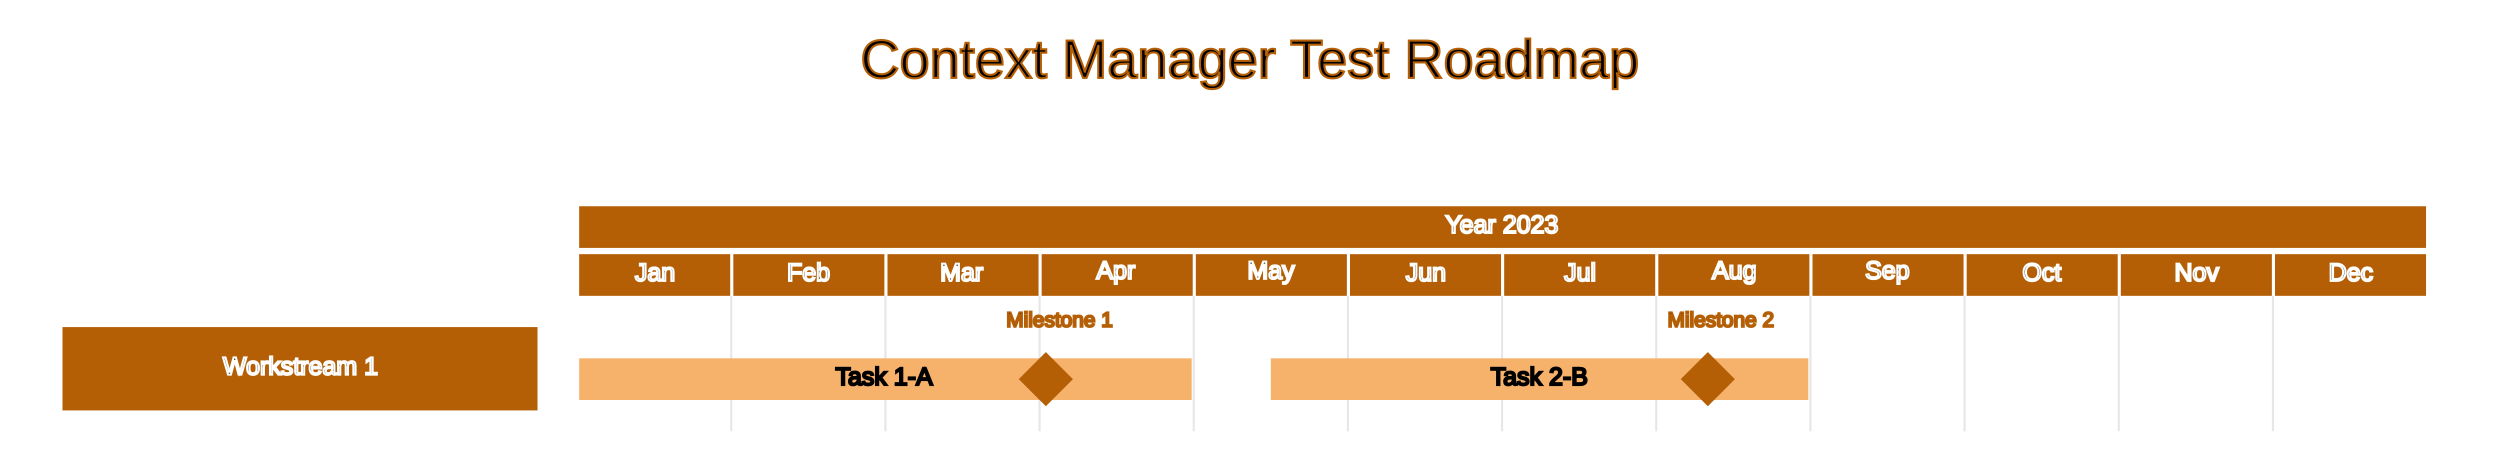
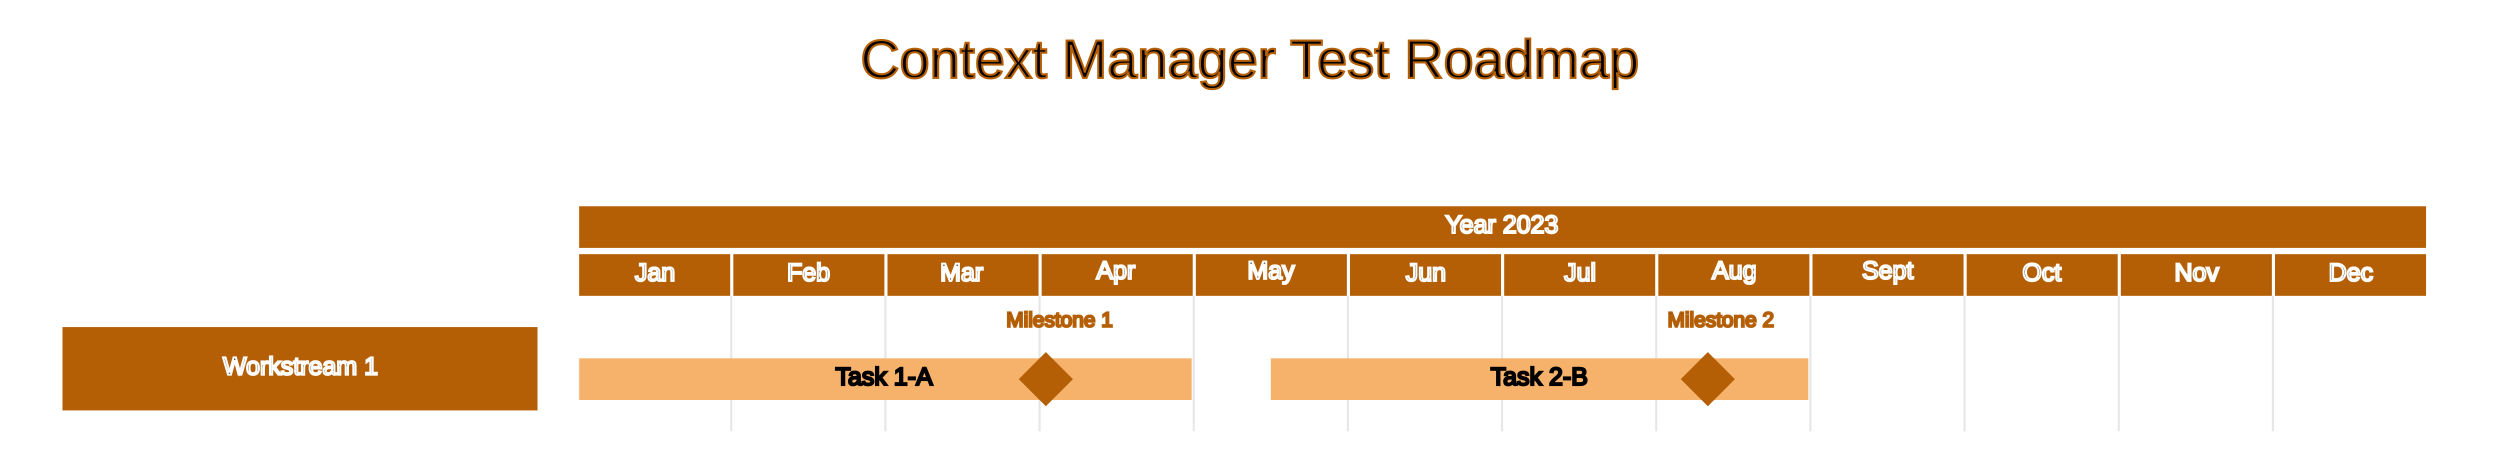
<svg xmlns="http://www.w3.org/2000/svg" width="1200" height="227" viewBox="0 0 1200 227">
  <defs>
</defs>
  <rect x="0" y="0" width="1200" height="500" fill="#FFFFFF" />
  <text x="413.0" y="30" font-size="26" text-anchor="start" dominant-baseline="middle" font-family="Arial" stroke="#B45F06">Context Manager Test Roadmap</text>
  <rect x="278.0" y="99" width="886.5" height="20" fill="#B45F06" />
  <text x="693.75" y="103.5" font-size="12" stroke="#FFFFFF" text-anchor="start" dominant-baseline="hanging" font-family="Arial">Year 2023</text>
  <rect x="278.0" y="122" width="72.5" height="20" fill="#B45F06" />
  <text x="304.75" y="126.5" font-size="12" stroke="#FFFFFF" text-anchor="start" dominant-baseline="hanging" font-family="Arial">Jan</text>
  <rect x="352.0" y="122" width="72.5" height="20" fill="#B45F06" />
  <text x="377.75" y="126.5" font-size="12" stroke="#FFFFFF" text-anchor="start" dominant-baseline="hanging" font-family="Arial">Feb</text>
  <rect x="426.0" y="122" width="72.5" height="20" fill="#B45F06" />
  <text x="451.25" y="126.5" font-size="12" stroke="#FFFFFF" text-anchor="start" dominant-baseline="hanging" font-family="Arial">Mar</text>
  <rect x="500.0" y="122" width="72.5" height="20" fill="#B45F06" />
  <text x="526.25" y="125.5" font-size="12" stroke="#FFFFFF" text-anchor="start" dominant-baseline="hanging" font-family="Arial">Apr</text>
  <rect x="574.0" y="122" width="72.5" height="20" fill="#B45F06" />
  <text x="598.75" y="125.5" font-size="12" stroke="#FFFFFF" text-anchor="start" dominant-baseline="hanging" font-family="Arial">May</text>
  <rect x="648.0" y="122" width="72.5" height="20" fill="#B45F06" />
  <text x="674.75" y="126.5" font-size="12" stroke="#FFFFFF" text-anchor="start" dominant-baseline="hanging" font-family="Arial">Jun</text>
  <rect x="722.0" y="122" width="72.5" height="20" fill="#B45F06" />
  <text x="750.75" y="126.5" font-size="12" stroke="#FFFFFF" text-anchor="start" dominant-baseline="hanging" font-family="Arial">Jul</text>
  <rect x="796.0" y="122" width="72.5" height="20" fill="#B45F06" />
  <text x="821.75" y="125.5" font-size="12" stroke="#FFFFFF" text-anchor="start" dominant-baseline="hanging" font-family="Arial">Aug</text>
  <rect x="870.0" y="122" width="72.5" height="20" fill="#B45F06" />
-   <text x="895.25" y="125.5" font-size="12" stroke="#FFFFFF" text-anchor="start" dominant-baseline="hanging" font-family="Arial">Sep</text>
+   <text x="893.75" y="125.5" font-size="12" stroke="#FFFFFF" text-anchor="start" dominant-baseline="hanging" font-family="Arial">Sept</text>
  <rect x="944.0" y="122" width="72.5" height="20" fill="#B45F06" />
  <text x="970.75" y="126.5" font-size="12" stroke="#FFFFFF" text-anchor="start" dominant-baseline="hanging" font-family="Arial">Oct</text>
  <rect x="1018.0" y="122" width="72.5" height="20" fill="#B45F06" />
  <text x="1043.75" y="126.5" font-size="12" stroke="#FFFFFF" text-anchor="start" dominant-baseline="hanging" font-family="Arial">Nov</text>
  <rect x="1092.0" y="122" width="72.5" height="20" fill="#B45F06" />
  <text x="1117.75" y="126.5" font-size="12" stroke="#FFFFFF" text-anchor="start" dominant-baseline="hanging" font-family="Arial">Dec</text>
  <path d="M351.0,142 L351.0,207" stroke="#e6e6e6" stroke-opacity="50" stroke-width="1" />
  <path d="M425.0,142 L425.0,207" stroke="#e6e6e6" stroke-opacity="50" stroke-width="1" />
  <path d="M499.0,142 L499.0,207" stroke="#e6e6e6" stroke-opacity="50" stroke-width="1" />
  <path d="M573.0,142 L573.0,207" stroke="#e6e6e6" stroke-opacity="50" stroke-width="1" />
  <path d="M647.0,142 L647.0,207" stroke="#e6e6e6" stroke-opacity="50" stroke-width="1" />
  <path d="M721.0,142 L721.0,207" stroke="#e6e6e6" stroke-opacity="50" stroke-width="1" />
  <path d="M795.0,142 L795.0,207" stroke="#e6e6e6" stroke-opacity="50" stroke-width="1" />
  <path d="M869.0,142 L869.0,207" stroke="#e6e6e6" stroke-opacity="50" stroke-width="1" />
  <path d="M943.0,142 L943.0,207" stroke="#e6e6e6" stroke-opacity="50" stroke-width="1" />
  <path d="M1017.0,142 L1017.0,207" stroke="#e6e6e6" stroke-opacity="50" stroke-width="1" />
  <path d="M1091.0,142 L1091.0,207" stroke="#e6e6e6" stroke-opacity="50" stroke-width="1" />
  <rect x="30" y="157" width="228.0" height="40" fill="#B45F06" />
  <text x="107.0" y="171.5" font-size="12" stroke="#FFFFFF" text-anchor="start" dominant-baseline="hanging" font-family="Arial">Workstream 1</text>
  <rect x="278" y="172" width="294" height="20" fill="#F6B26B" />
+   <text x="401.0" y="176.5" font-size="12" stroke="#000000" text-anchor="start" dominant-baseline="hanging" font-family="Arial">Task 1-A</text>
  <rect x="610" y="172" width="258" height="20" fill="#F6B26B" />
+   <text x="715.5" y="176.5" font-size="12" stroke="#000000" text-anchor="start" dominant-baseline="hanging" font-family="Arial">Task 2-B</text>
  <path d="M819.75,169 L832.75,182.0 L819.75,195 L806.75,182.0" fill="#B45F06" />
  <text x="800.417" y="154" font-size="10" text-anchor="start" dominant-baseline="middle" font-family="Arial" stroke="#B45F06">Milestone 2</text>
-   <text x="715.5" y="176.5" font-size="12" stroke="#000000" text-anchor="start" dominant-baseline="hanging" font-family="Arial">Task 2-B</text>
  <path d="M502.0,169 L515.0,182.0 L502.0,195 L489.0,182.0" fill="#B45F06" />
  <text x="483.0" y="154" font-size="10" text-anchor="start" dominant-baseline="middle" font-family="Arial" stroke="#B45F06">Milestone 1</text>
-   <text x="401.0" y="176.5" font-size="12" stroke="#000000" text-anchor="start" dominant-baseline="hanging" font-family="Arial">Task 1-A</text>
</svg>
